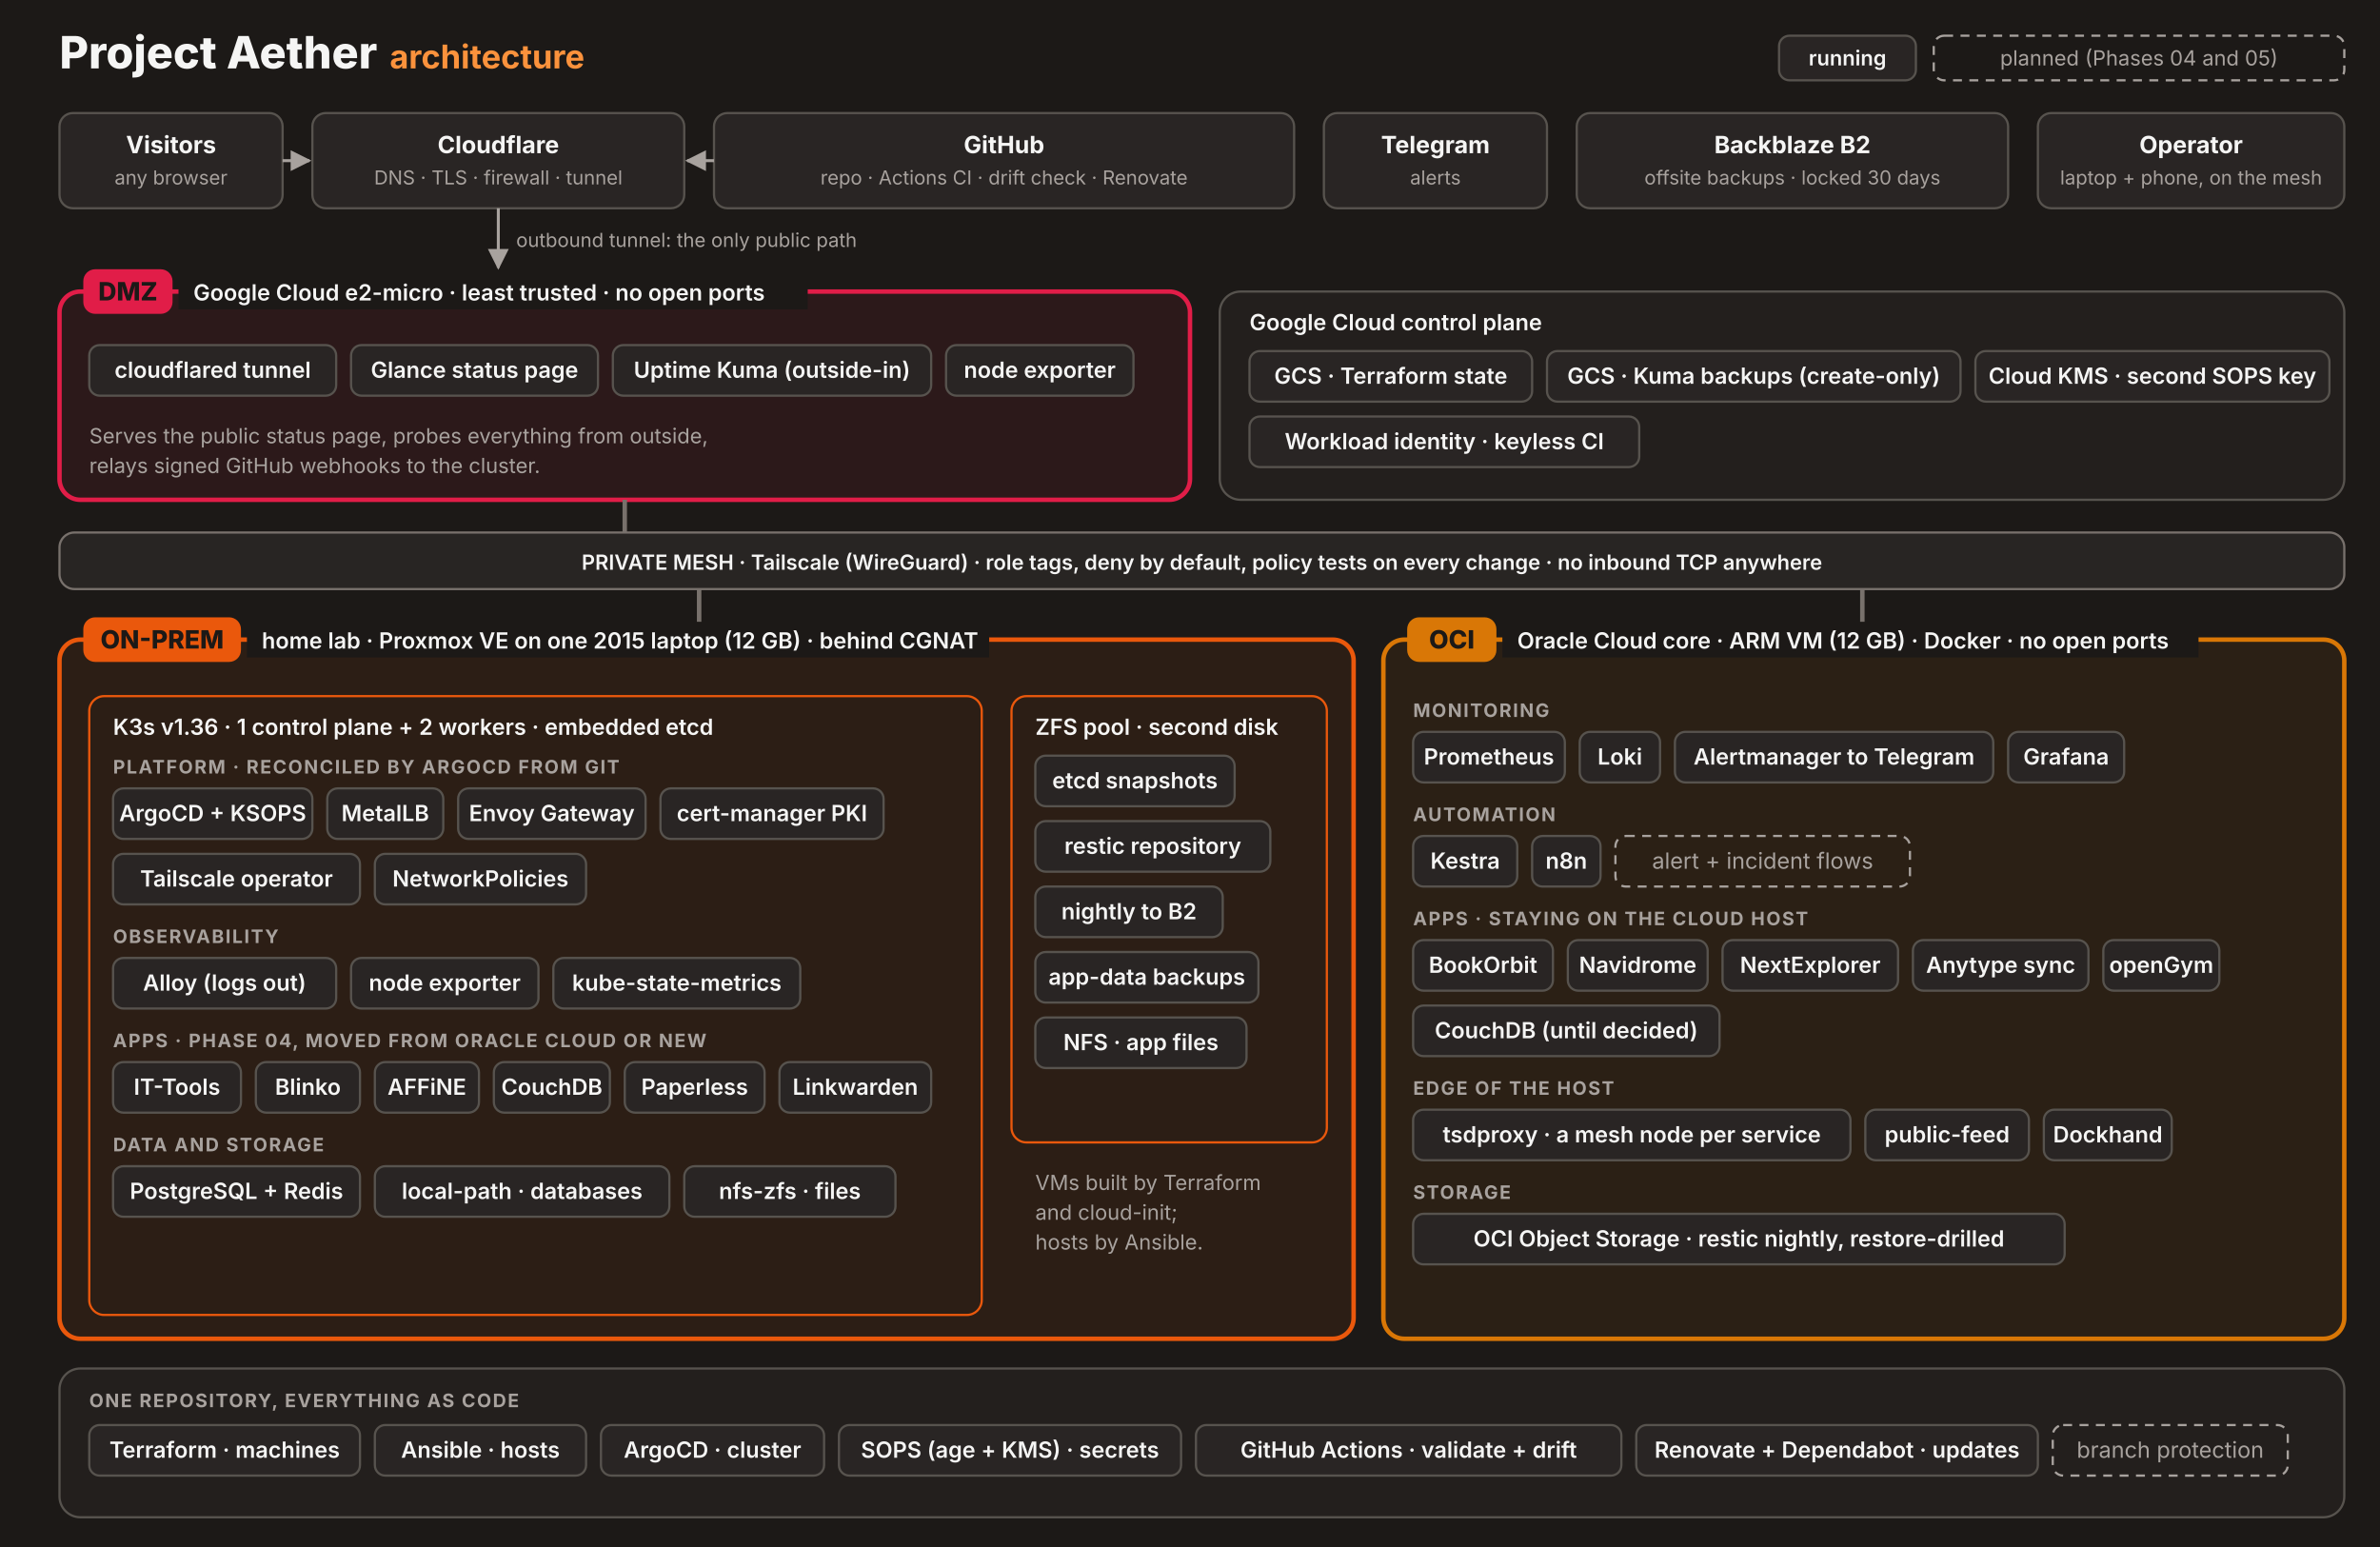
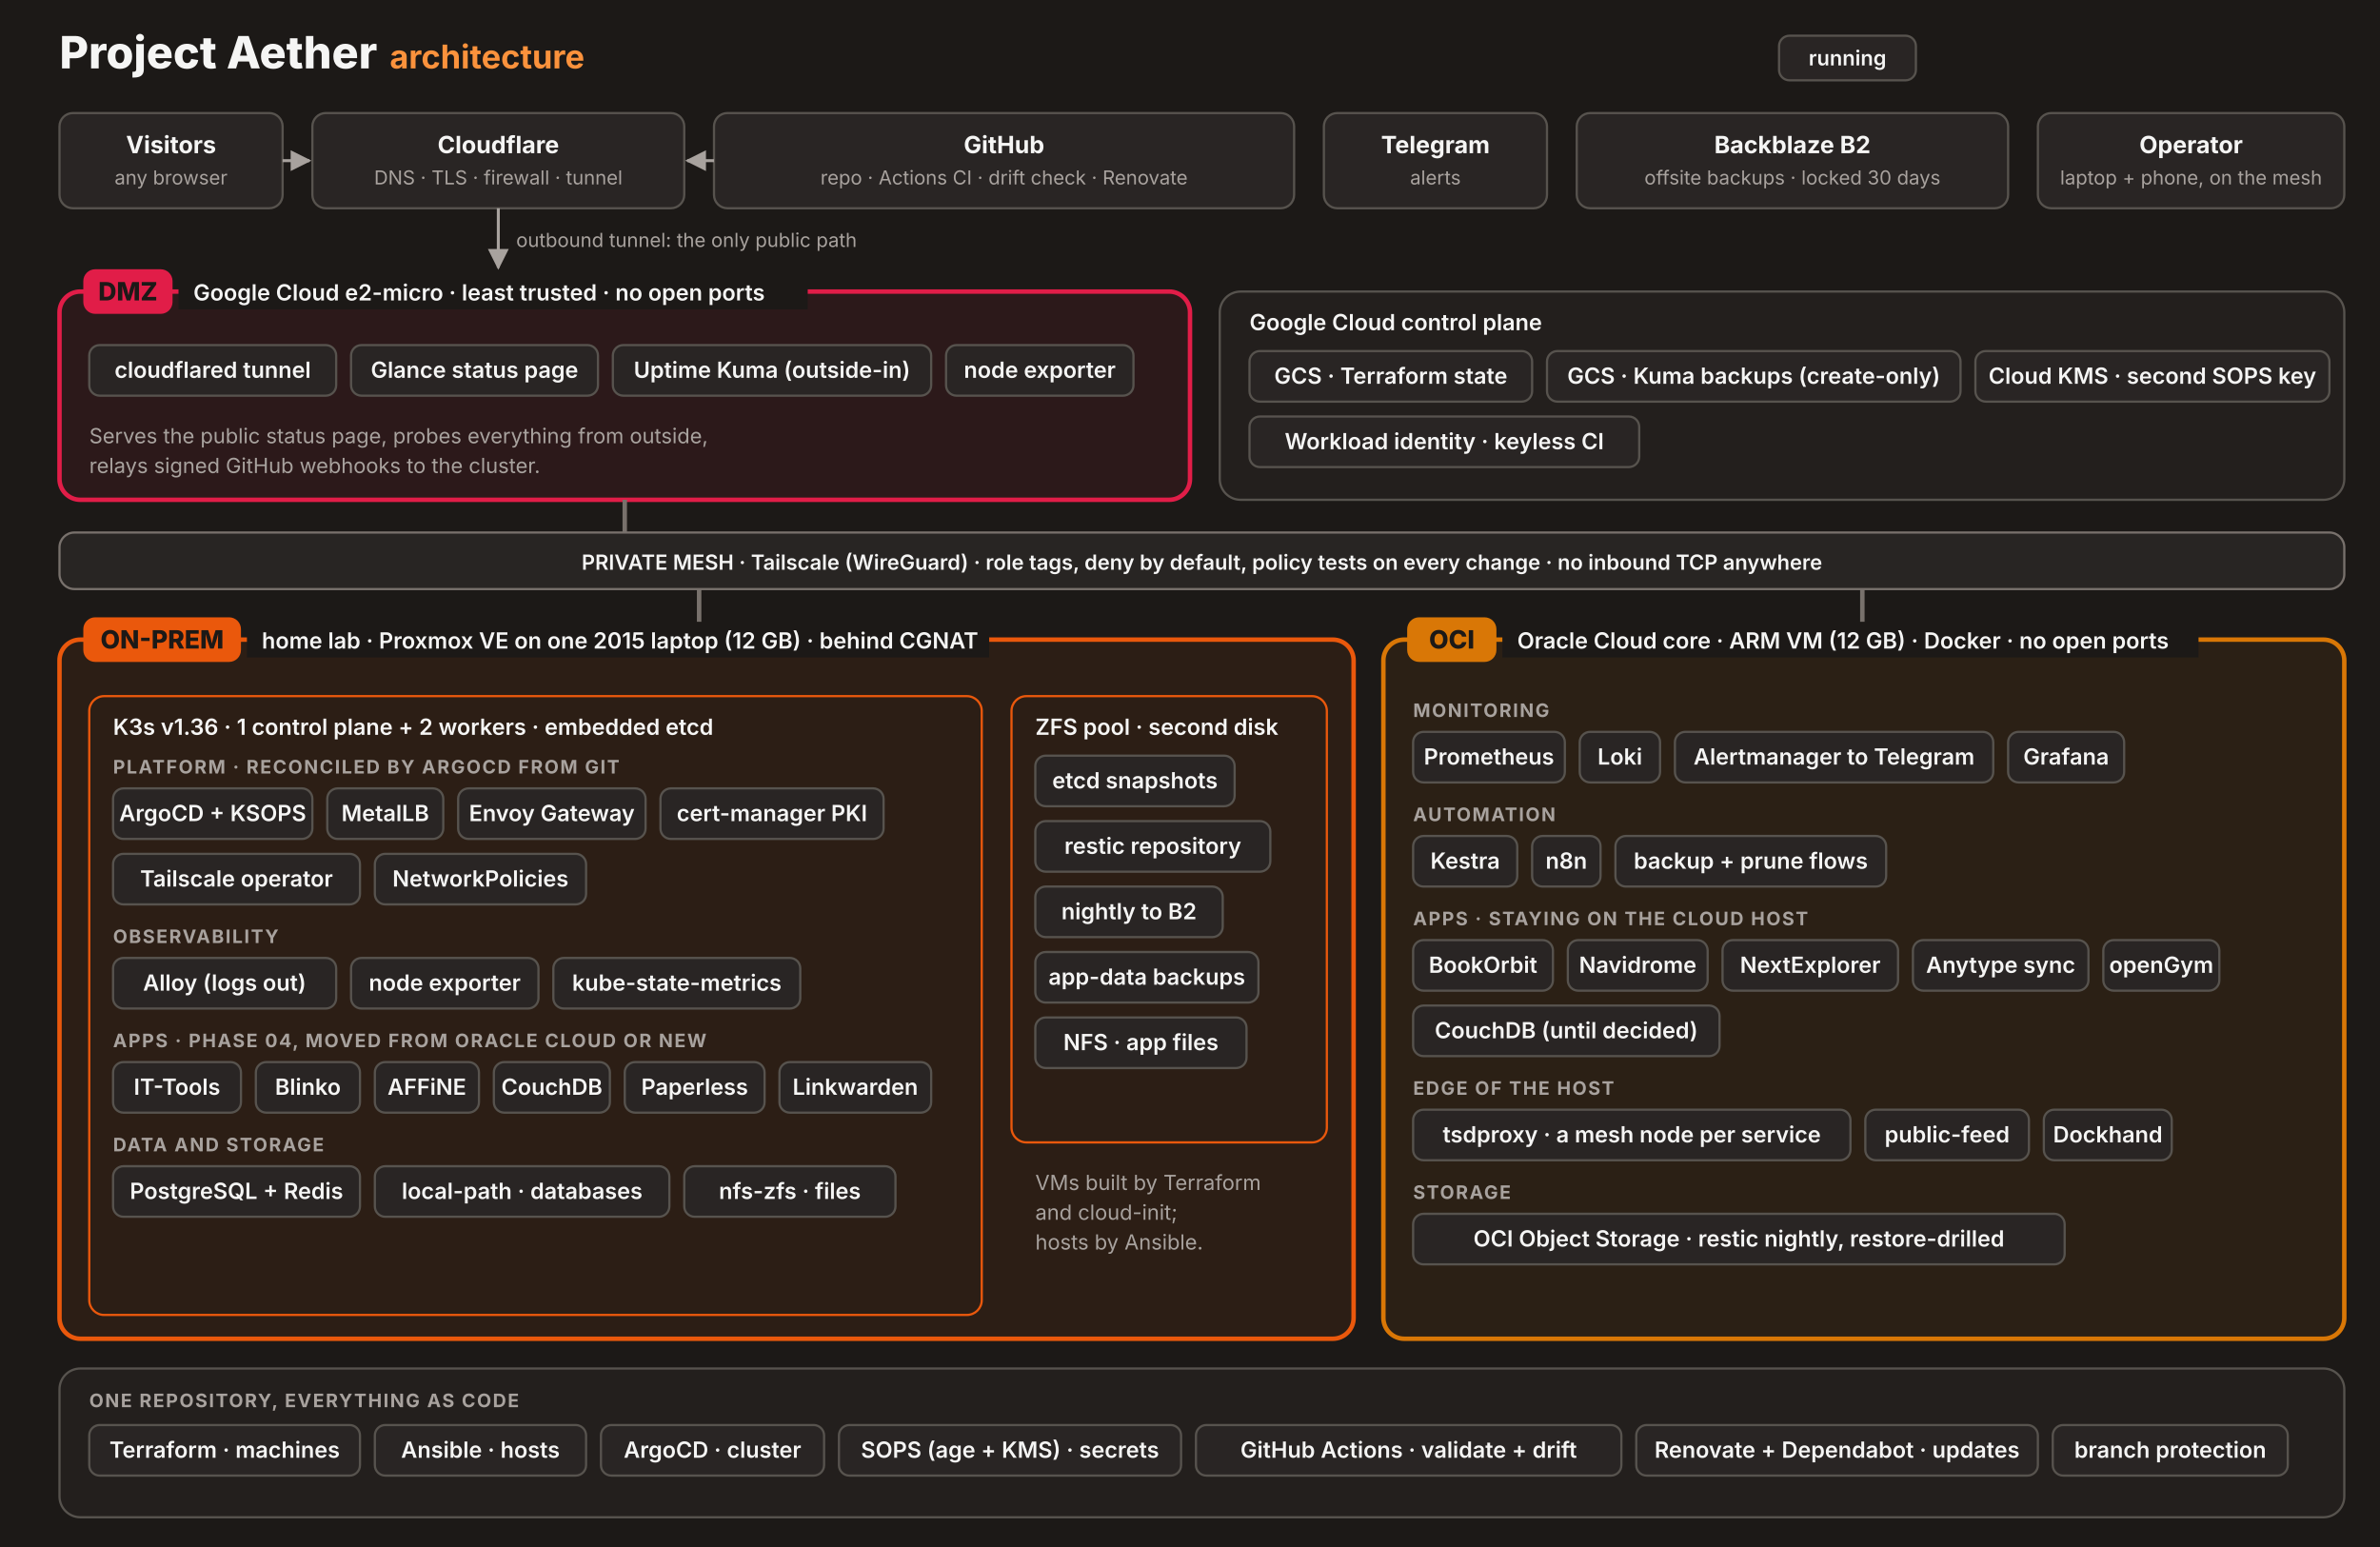
- <svg xmlns="http://www.w3.org/2000/svg" viewBox="0 0 1600 1040" width="1600" height="1040" font-family="Inter, 'Segoe UI', system-ui, -apple-system, Helvetica, Arial, sans-serif" role="img" aria-label="Architecture of Project Aether: a public internet row, a Google Cloud DMZ, a private Tailscale mesh, the on-prem K3s home lab, the Oracle Cloud monitoring core, and the tools that manage it all as code. Dashed boxes are planned.">
+ <svg xmlns="http://www.w3.org/2000/svg" viewBox="0 0 1600 1040" width="1600" height="1040" font-family="Inter, 'Segoe UI', system-ui, -apple-system, Helvetica, Arial, sans-serif" role="img" aria-label="Architecture of Project Aether: a public internet row, a Google Cloud DMZ, a private Tailscale mesh, the on-prem K3s home lab, the Oracle Cloud monitoring core, and the tools that manage it all as code.">
  <defs>
    <marker id="arr" viewBox="0 0 10 10" refX="9" refY="5" markerWidth="7" markerHeight="7" orient="auto">
      <path d="M0 0L10 5L0 10z" fill="#A8A29E" />
    </marker>
  </defs>
  <rect width="1600" height="1040" fill="#1C1917" />
  <text x="40" y="46" font-size="30" font-weight="800" fill="#F5F5F4" text-anchor="start">Project Aether</text>
  <text x="262" y="46" font-size="22" font-weight="700" fill="#FB923C" text-anchor="start">architecture</text>
  <rect x="1196" y="24" width="92" height="30" rx="7" fill="#292524" stroke="#57534E" stroke-width="1.5" />
  <text x="1242" y="44" font-size="14" font-weight="600" fill="#F5F5F4" text-anchor="middle">running</text>
-   <rect x="1300" y="24" width="276" height="30" rx="7" fill="none" stroke="#A8A29E" stroke-width="1.5" stroke-dasharray="6 5" />
-   <text x="1438" y="44" font-size="14" font-weight="400" fill="#A8A29E" text-anchor="middle">planned (Phases 04 and 05)</text>
  <rect x="40" y="76" width="150" height="64" rx="9" fill="#292524" stroke="#57534E" stroke-width="1.5" />
  <text x="115.0" y="103" font-size="16" font-weight="700" fill="#F5F5F4" text-anchor="middle">Visitors</text>
  <text x="115.0" y="124" font-size="13" font-weight="400" fill="#A8A29E" text-anchor="middle">any browser</text>
  <rect x="210" y="76" width="250" height="64" rx="9" fill="#292524" stroke="#57534E" stroke-width="1.5" />
  <text x="335.0" y="103" font-size="16" font-weight="700" fill="#F5F5F4" text-anchor="middle">Cloudflare</text>
  <text x="335.0" y="124" font-size="13" font-weight="400" fill="#A8A29E" text-anchor="middle">DNS · TLS · firewall · tunnel</text>
  <rect x="480" y="76" width="390" height="64" rx="9" fill="#292524" stroke="#57534E" stroke-width="1.5" />
  <text x="675.0" y="103" font-size="16" font-weight="700" fill="#F5F5F4" text-anchor="middle">GitHub</text>
  <text x="675.0" y="124" font-size="13" font-weight="400" fill="#A8A29E" text-anchor="middle">repo · Actions CI · drift check · Renovate</text>
  <rect x="890" y="76" width="150" height="64" rx="9" fill="#292524" stroke="#57534E" stroke-width="1.5" />
  <text x="965.0" y="103" font-size="16" font-weight="700" fill="#F5F5F4" text-anchor="middle">Telegram</text>
  <text x="965.0" y="124" font-size="13" font-weight="400" fill="#A8A29E" text-anchor="middle">alerts</text>
  <rect x="1060" y="76" width="290" height="64" rx="9" fill="#292524" stroke="#57534E" stroke-width="1.5" />
  <text x="1205.0" y="103" font-size="16" font-weight="700" fill="#F5F5F4" text-anchor="middle">Backblaze B2</text>
  <text x="1205.0" y="124" font-size="13" font-weight="400" fill="#A8A29E" text-anchor="middle">offsite backups · locked 30 days</text>
  <rect x="1370" y="76" width="206" height="64" rx="9" fill="#292524" stroke="#57534E" stroke-width="1.5" />
  <text x="1473.0" y="103" font-size="16" font-weight="700" fill="#F5F5F4" text-anchor="middle">Operator</text>
  <text x="1473.0" y="124" font-size="13" font-weight="400" fill="#A8A29E" text-anchor="middle">laptop + phone, on the mesh</text>
  <line x1="190" y1="108" x2="208" y2="108" stroke="#A8A29E" stroke-width="2" marker-end="url(#arr)" />
  <line x1="480" y1="108" x2="462" y2="108" stroke="#A8A29E" stroke-width="2" marker-end="url(#arr)" />
  <line x1="335" y1="140" x2="335" y2="180" stroke="#A8A29E" stroke-width="2" marker-end="url(#arr)" />
  <text x="347" y="166" font-size="13" font-weight="400" fill="#A8A29E" text-anchor="start">outbound tunnel: the only public path</text>
  <rect x="40" y="196" width="760" height="140" rx="14" fill="#E11D48" fill-opacity="0.08" stroke="#E11D48" stroke-width="3" />
  <rect x="56" y="181" width="60" height="30" rx="8" fill="#E11D48" />
  <text x="86.0" y="202" font-size="17" font-weight="800" fill="#1C1917" text-anchor="middle">DMZ</text>
  <rect x="120" y="184" width="423" height="24" fill="#1C1917" />
  <text x="130" y="202" font-size="15" font-weight="600" fill="#F5F5F4" text-anchor="start">Google Cloud e2-micro · least trusted · no open ports</text>
  <rect x="60" y="232" width="166" height="34" rx="7" fill="#292524" stroke="#57534E" stroke-width="1.5" />
  <text x="143.0" y="254" font-size="15" font-weight="600" fill="#F5F5F4" text-anchor="middle">cloudflared tunnel</text>
  <rect x="236" y="232" width="166" height="34" rx="7" fill="#292524" stroke="#57534E" stroke-width="1.5" />
  <text x="319.0" y="254" font-size="15" font-weight="600" fill="#F5F5F4" text-anchor="middle">Glance status page</text>
  <rect x="412" y="232" width="214" height="34" rx="7" fill="#292524" stroke="#57534E" stroke-width="1.5" />
  <text x="519.0" y="254" font-size="15" font-weight="600" fill="#F5F5F4" text-anchor="middle">Uptime Kuma (outside-in)</text>
  <rect x="636" y="232" width="126" height="34" rx="7" fill="#292524" stroke="#57534E" stroke-width="1.5" />
  <text x="699.0" y="254" font-size="15" font-weight="600" fill="#F5F5F4" text-anchor="middle">node exporter</text>
  <text x="60" y="298" font-size="14" font-weight="400" fill="#A8A29E" text-anchor="start">Serves the public status page, probes everything from outside,</text>
  <text x="60" y="318" font-size="14" font-weight="400" fill="#A8A29E" text-anchor="start">relays signed GitHub webhooks to the cluster.</text>
  <rect x="820" y="196" width="756" height="140" rx="14" fill="#231F1D" stroke="#57534E" stroke-width="1.5" />
  <text x="840" y="222" font-size="15" font-weight="600" fill="#F5F5F4" text-anchor="start">Google Cloud control plane</text>
  <rect x="840" y="236" width="190" height="34" rx="7" fill="#292524" stroke="#57534E" stroke-width="1.5" />
  <text x="935.0" y="258" font-size="15" font-weight="600" fill="#F5F5F4" text-anchor="middle">GCS · Terraform state</text>
  <rect x="1040" y="236" width="278" height="34" rx="7" fill="#292524" stroke="#57534E" stroke-width="1.5" />
  <text x="1179.0" y="258" font-size="15" font-weight="600" fill="#F5F5F4" text-anchor="middle">GCS · Kuma backups (create-only)</text>
  <rect x="1328" y="236" width="238" height="34" rx="7" fill="#292524" stroke="#57534E" stroke-width="1.5" />
  <text x="1447.0" y="258" font-size="15" font-weight="600" fill="#F5F5F4" text-anchor="middle">Cloud KMS · second SOPS key</text>
  <rect x="840" y="280" width="262" height="34" rx="7" fill="#292524" stroke="#57534E" stroke-width="1.5" />
  <text x="971.0" y="302" font-size="15" font-weight="600" fill="#F5F5F4" text-anchor="middle">Workload identity · keyless CI</text>
  <rect x="40" y="358" width="1536" height="38" rx="10" fill="#78716C" fill-opacity="0.14" stroke="#78716C" stroke-width="1.5" />
  <text x="808" y="383" font-size="14" font-weight="600" fill="#F5F5F4" text-anchor="middle">PRIVATE MESH · Tailscale (WireGuard) · role tags, deny by default, policy tests on every change · no inbound TCP anywhere</text>
  <line x1="420" y1="336" x2="420" y2="358" stroke="#78716C" stroke-width="3" />
  <line x1="470" y1="396" x2="470" y2="430" stroke="#78716C" stroke-width="3" />
  <line x1="1252" y1="396" x2="1252" y2="430" stroke="#78716C" stroke-width="3" />
  <rect x="40" y="430" width="870" height="470" rx="14" fill="#EA580C" fill-opacity="0.08" stroke="#EA580C" stroke-width="3" />
  <rect x="56" y="415" width="106" height="30" rx="8" fill="#EA580C" />
  <text x="109.0" y="436" font-size="17" font-weight="800" fill="#1C1917" text-anchor="middle">ON-PREM</text>
  <rect x="166" y="418" width="499" height="24" fill="#1C1917" />
  <text x="176" y="436" font-size="15" font-weight="600" fill="#F5F5F4" text-anchor="start">home lab · Proxmox VE on one 2015 laptop (12 GB) · behind CGNAT</text>
  <rect x="60" y="468" width="600" height="416" rx="10" fill="none" stroke="#EA580C" stroke-width="1.5" />
  <text x="76" y="494" font-size="15" font-weight="600" fill="#F5F5F4" text-anchor="start">K3s v1.36 · 1 control plane + 2 workers · embedded etcd</text>
  <text x="76" y="520" font-size="12.5" font-weight="700" fill="#A8A29E" text-anchor="start" letter-spacing="0.08em">PLATFORM · RECONCILED BY ARGOCD FROM GIT</text>
  <rect x="76" y="530" width="134" height="34" rx="7" fill="#292524" stroke="#57534E" stroke-width="1.5" />
  <text x="143.0" y="552" font-size="15" font-weight="600" fill="#F5F5F4" text-anchor="middle">ArgoCD + KSOPS</text>
  <rect x="220" y="530" width="78" height="34" rx="7" fill="#292524" stroke="#57534E" stroke-width="1.5" />
  <text x="259.0" y="552" font-size="15" font-weight="600" fill="#F5F5F4" text-anchor="middle">MetalLB</text>
  <rect x="308" y="530" width="126" height="34" rx="7" fill="#292524" stroke="#57534E" stroke-width="1.5" />
  <text x="371.0" y="552" font-size="15" font-weight="600" fill="#F5F5F4" text-anchor="middle">Envoy Gateway</text>
  <rect x="444" y="530" width="150" height="34" rx="7" fill="#292524" stroke="#57534E" stroke-width="1.5" />
  <text x="519.0" y="552" font-size="15" font-weight="600" fill="#F5F5F4" text-anchor="middle">cert-manager PKI</text>
  <rect x="76" y="574" width="166" height="34" rx="7" fill="#292524" stroke="#57534E" stroke-width="1.5" />
  <text x="159.0" y="596" font-size="15" font-weight="600" fill="#F5F5F4" text-anchor="middle">Tailscale operator</text>
  <rect x="252" y="574" width="142" height="34" rx="7" fill="#292524" stroke="#57534E" stroke-width="1.5" />
  <text x="323.0" y="596" font-size="15" font-weight="600" fill="#F5F5F4" text-anchor="middle">NetworkPolicies</text>
  <text x="76" y="634" font-size="12.5" font-weight="700" fill="#A8A29E" text-anchor="start" letter-spacing="0.08em">OBSERVABILITY</text>
  <rect x="76" y="644" width="150" height="34" rx="7" fill="#292524" stroke="#57534E" stroke-width="1.5" />
  <text x="151.0" y="666" font-size="15" font-weight="600" fill="#F5F5F4" text-anchor="middle">Alloy (logs out)</text>
  <rect x="236" y="644" width="126" height="34" rx="7" fill="#292524" stroke="#57534E" stroke-width="1.5" />
  <text x="299.0" y="666" font-size="15" font-weight="600" fill="#F5F5F4" text-anchor="middle">node exporter</text>
  <rect x="372" y="644" width="166" height="34" rx="7" fill="#292524" stroke="#57534E" stroke-width="1.5" />
  <text x="455.0" y="666" font-size="15" font-weight="600" fill="#F5F5F4" text-anchor="middle">kube-state-metrics</text>
  <text x="76" y="704" font-size="12.5" font-weight="700" fill="#A8A29E" text-anchor="start" letter-spacing="0.08em">APPS · PHASE 04, MOVED FROM ORACLE CLOUD OR NEW</text>
  <rect x="76" y="714" width="86" height="34" rx="7" fill="#292524" stroke="#57534E" stroke-width="1.5" />
  <text x="119.0" y="736" font-size="15" font-weight="600" fill="#F5F5F4" text-anchor="middle">IT-Tools</text>
  <rect x="172" y="714" width="70" height="34" rx="7" fill="#292524" stroke="#57534E" stroke-width="1.5" />
  <text x="207.0" y="736" font-size="15" font-weight="600" fill="#F5F5F4" text-anchor="middle">Blinko</text>
  <rect x="252" y="714" width="70" height="34" rx="7" fill="#292524" stroke="#57534E" stroke-width="1.5" />
  <text x="287.0" y="736" font-size="15" font-weight="600" fill="#F5F5F4" text-anchor="middle">AFFiNE</text>
  <rect x="332" y="714" width="78" height="34" rx="7" fill="#292524" stroke="#57534E" stroke-width="1.5" />
  <text x="371.0" y="736" font-size="15" font-weight="600" fill="#F5F5F4" text-anchor="middle">CouchDB</text>
  <rect x="420" y="714" width="94" height="34" rx="7" fill="#292524" stroke="#57534E" stroke-width="1.5" />
  <text x="467.0" y="736" font-size="15" font-weight="600" fill="#F5F5F4" text-anchor="middle">Paperless</text>
  <rect x="524" y="714" width="102" height="34" rx="7" fill="#292524" stroke="#57534E" stroke-width="1.5" />
  <text x="575.0" y="736" font-size="15" font-weight="600" fill="#F5F5F4" text-anchor="middle">Linkwarden</text>
  <text x="76" y="774" font-size="12.5" font-weight="700" fill="#A8A29E" text-anchor="start" letter-spacing="0.08em">DATA AND STORAGE</text>
  <rect x="76" y="784" width="166" height="34" rx="7" fill="#292524" stroke="#57534E" stroke-width="1.5" />
  <text x="159.0" y="806" font-size="15" font-weight="600" fill="#F5F5F4" text-anchor="middle">PostgreSQL + Redis</text>
  <rect x="252" y="784" width="198" height="34" rx="7" fill="#292524" stroke="#57534E" stroke-width="1.5" />
  <text x="351.0" y="806" font-size="15" font-weight="600" fill="#F5F5F4" text-anchor="middle">local-path · databases</text>
  <rect x="460" y="784" width="142" height="34" rx="7" fill="#292524" stroke="#57534E" stroke-width="1.5" />
  <text x="531.0" y="806" font-size="15" font-weight="600" fill="#F5F5F4" text-anchor="middle">nfs-zfs · files</text>
  <rect x="680" y="468" width="212" height="300" rx="10" fill="none" stroke="#EA580C" stroke-width="1.5" />
  <text x="696" y="494" font-size="15" font-weight="600" fill="#F5F5F4" text-anchor="start">ZFS pool · second disk</text>
  <rect x="696" y="508" width="134" height="34" rx="7" fill="#292524" stroke="#57534E" stroke-width="1.5" />
  <text x="763.0" y="530" font-size="15" font-weight="600" fill="#F5F5F4" text-anchor="middle">etcd snapshots</text>
  <rect x="696" y="552" width="158" height="34" rx="7" fill="#292524" stroke="#57534E" stroke-width="1.5" />
  <text x="775.0" y="574" font-size="15" font-weight="600" fill="#F5F5F4" text-anchor="middle">restic repository</text>
  <rect x="696" y="596" width="126" height="34" rx="7" fill="#292524" stroke="#57534E" stroke-width="1.5" />
  <text x="759.0" y="618" font-size="15" font-weight="600" fill="#F5F5F4" text-anchor="middle">nightly to B2</text>
  <rect x="696" y="640" width="150" height="34" rx="7" fill="#292524" stroke="#57534E" stroke-width="1.5" />
  <text x="771.0" y="662" font-size="15" font-weight="600" fill="#F5F5F4" text-anchor="middle">app-data backups</text>
  <rect x="696" y="684" width="142" height="34" rx="7" fill="#292524" stroke="#57534E" stroke-width="1.5" />
  <text x="767.0" y="706" font-size="15" font-weight="600" fill="#F5F5F4" text-anchor="middle">NFS · app files</text>
  <text x="696" y="800" font-size="14" font-weight="400" fill="#A8A29E" text-anchor="start">VMs built by Terraform</text>
  <text x="696" y="820" font-size="14" font-weight="400" fill="#A8A29E" text-anchor="start">and cloud-init;</text>
  <text x="696" y="840" font-size="14" font-weight="400" fill="#A8A29E" text-anchor="start">hosts by Ansible.</text>
  <rect x="930" y="430" width="646" height="470" rx="14" fill="#D97706" fill-opacity="0.08" stroke="#D97706" stroke-width="3" />
  <rect x="946" y="415" width="60" height="30" rx="8" fill="#D97706" />
  <text x="976.0" y="436" font-size="17" font-weight="800" fill="#1C1917" text-anchor="middle">OCI</text>
  <rect x="1010" y="418" width="468" height="24" fill="#1C1917" />
  <text x="1020" y="436" font-size="15" font-weight="600" fill="#F5F5F4" text-anchor="start">Oracle Cloud core · ARM VM (12 GB) · Docker · no open ports</text>
  <text x="950" y="482" font-size="12.5" font-weight="700" fill="#A8A29E" text-anchor="start" letter-spacing="0.08em">MONITORING</text>
  <rect x="950" y="492" width="102" height="34" rx="7" fill="#292524" stroke="#57534E" stroke-width="1.5" />
  <text x="1001.0" y="514" font-size="15" font-weight="600" fill="#F5F5F4" text-anchor="middle">Prometheus</text>
  <rect x="1062" y="492" width="54" height="34" rx="7" fill="#292524" stroke="#57534E" stroke-width="1.5" />
  <text x="1089.0" y="514" font-size="15" font-weight="600" fill="#F5F5F4" text-anchor="middle">Loki</text>
  <rect x="1126" y="492" width="214" height="34" rx="7" fill="#292524" stroke="#57534E" stroke-width="1.5" />
  <text x="1233.0" y="514" font-size="15" font-weight="600" fill="#F5F5F4" text-anchor="middle">Alertmanager to Telegram</text>
  <rect x="1350" y="492" width="78" height="34" rx="7" fill="#292524" stroke="#57534E" stroke-width="1.5" />
  <text x="1389.0" y="514" font-size="15" font-weight="600" fill="#F5F5F4" text-anchor="middle">Grafana</text>
  <text x="950" y="552" font-size="12.5" font-weight="700" fill="#A8A29E" text-anchor="start" letter-spacing="0.08em">AUTOMATION</text>
  <rect x="950" y="562" width="70" height="34" rx="7" fill="#292524" stroke="#57534E" stroke-width="1.5" />
  <text x="985.0" y="584" font-size="15" font-weight="600" fill="#F5F5F4" text-anchor="middle">Kestra</text>
  <rect x="1030" y="562" width="46" height="34" rx="7" fill="#292524" stroke="#57534E" stroke-width="1.5" />
  <text x="1053.0" y="584" font-size="15" font-weight="600" fill="#F5F5F4" text-anchor="middle">n8n</text>
-   <rect x="1086" y="562" width="198" height="34" rx="7" fill="none" stroke="#A8A29E" stroke-width="1.5" stroke-dasharray="6 5" />
-   <text x="1185.0" y="584" font-size="15" font-weight="400" fill="#A8A29E" text-anchor="middle">alert + incident flows</text>
+   <rect x="1086" y="562" width="182" height="34" rx="7" fill="#292524" stroke="#57534E" stroke-width="1.5" />
+   <text x="1177.0" y="584" font-size="15" font-weight="600" fill="#F5F5F4" text-anchor="middle">backup + prune flows</text>
  <text x="950" y="622" font-size="12.5" font-weight="700" fill="#A8A29E" text-anchor="start" letter-spacing="0.08em">APPS · STAYING ON THE CLOUD HOST</text>
  <rect x="950" y="632" width="94" height="34" rx="7" fill="#292524" stroke="#57534E" stroke-width="1.5" />
  <text x="997.0" y="654" font-size="15" font-weight="600" fill="#F5F5F4" text-anchor="middle">BookOrbit</text>
  <rect x="1054" y="632" width="94" height="34" rx="7" fill="#292524" stroke="#57534E" stroke-width="1.5" />
  <text x="1101.0" y="654" font-size="15" font-weight="600" fill="#F5F5F4" text-anchor="middle">Navidrome</text>
  <rect x="1158" y="632" width="118" height="34" rx="7" fill="#292524" stroke="#57534E" stroke-width="1.5" />
  <text x="1217.0" y="654" font-size="15" font-weight="600" fill="#F5F5F4" text-anchor="middle">NextExplorer</text>
  <rect x="1286" y="632" width="118" height="34" rx="7" fill="#292524" stroke="#57534E" stroke-width="1.5" />
  <text x="1345.0" y="654" font-size="15" font-weight="600" fill="#F5F5F4" text-anchor="middle">Anytype sync</text>
  <rect x="1414" y="632" width="78" height="34" rx="7" fill="#292524" stroke="#57534E" stroke-width="1.5" />
  <text x="1453.0" y="654" font-size="15" font-weight="600" fill="#F5F5F4" text-anchor="middle">openGym</text>
  <rect x="950" y="676" width="206" height="34" rx="7" fill="#292524" stroke="#57534E" stroke-width="1.5" />
  <text x="1053.0" y="698" font-size="15" font-weight="600" fill="#F5F5F4" text-anchor="middle">CouchDB (until decided)</text>
  <text x="950" y="736" font-size="12.5" font-weight="700" fill="#A8A29E" text-anchor="start" letter-spacing="0.08em">EDGE OF THE HOST</text>
  <rect x="950" y="746" width="294" height="34" rx="7" fill="#292524" stroke="#57534E" stroke-width="1.5" />
  <text x="1097.0" y="768" font-size="15" font-weight="600" fill="#F5F5F4" text-anchor="middle">tsdproxy · a mesh node per service</text>
  <rect x="1254" y="746" width="110" height="34" rx="7" fill="#292524" stroke="#57534E" stroke-width="1.5" />
  <text x="1309.0" y="768" font-size="15" font-weight="600" fill="#F5F5F4" text-anchor="middle">public-feed</text>
  <rect x="1374" y="746" width="86" height="34" rx="7" fill="#292524" stroke="#57534E" stroke-width="1.5" />
  <text x="1417.0" y="768" font-size="15" font-weight="600" fill="#F5F5F4" text-anchor="middle">Dockhand</text>
  <text x="950" y="806" font-size="12.5" font-weight="700" fill="#A8A29E" text-anchor="start" letter-spacing="0.08em">STORAGE</text>
  <rect x="950" y="816" width="438" height="34" rx="7" fill="#292524" stroke="#57534E" stroke-width="1.5" />
  <text x="1169.0" y="838" font-size="15" font-weight="600" fill="#F5F5F4" text-anchor="middle">OCI Object Storage · restic nightly, restore-drilled</text>
  <rect x="40" y="920" width="1536" height="100" rx="14" fill="#231F1D" stroke="#57534E" stroke-width="1.5" />
  <text x="60" y="946" font-size="12.5" font-weight="700" fill="#A8A29E" text-anchor="start" letter-spacing="0.08em">ONE REPOSITORY, EVERYTHING AS CODE</text>
  <rect x="60" y="958" width="182" height="34" rx="7" fill="#292524" stroke="#57534E" stroke-width="1.5" />
  <text x="151.0" y="980" font-size="15" font-weight="600" fill="#F5F5F4" text-anchor="middle">Terraform · machines</text>
  <rect x="252" y="958" width="142" height="34" rx="7" fill="#292524" stroke="#57534E" stroke-width="1.5" />
  <text x="323.0" y="980" font-size="15" font-weight="600" fill="#F5F5F4" text-anchor="middle">Ansible · hosts</text>
  <rect x="404" y="958" width="150" height="34" rx="7" fill="#292524" stroke="#57534E" stroke-width="1.5" />
  <text x="479.0" y="980" font-size="15" font-weight="600" fill="#F5F5F4" text-anchor="middle">ArgoCD · cluster</text>
  <rect x="564" y="958" width="230" height="34" rx="7" fill="#292524" stroke="#57534E" stroke-width="1.5" />
  <text x="679.0" y="980" font-size="15" font-weight="600" fill="#F5F5F4" text-anchor="middle">SOPS (age + KMS) · secrets</text>
  <rect x="804" y="958" width="286" height="34" rx="7" fill="#292524" stroke="#57534E" stroke-width="1.5" />
  <text x="947.0" y="980" font-size="15" font-weight="600" fill="#F5F5F4" text-anchor="middle">GitHub Actions · validate + drift</text>
  <rect x="1100" y="958" width="270" height="34" rx="7" fill="#292524" stroke="#57534E" stroke-width="1.5" />
  <text x="1235.0" y="980" font-size="15" font-weight="600" fill="#F5F5F4" text-anchor="middle">Renovate + Dependabot · updates</text>
-   <rect x="1380" y="958" width="158" height="34" rx="7" fill="none" stroke="#A8A29E" stroke-width="1.5" stroke-dasharray="6 5" />
-   <text x="1459.0" y="980" font-size="15" font-weight="400" fill="#A8A29E" text-anchor="middle">branch protection</text>
+   <rect x="1380" y="958" width="158" height="34" rx="7" fill="#292524" stroke="#57534E" stroke-width="1.5" />
+   <text x="1459.0" y="980" font-size="15" font-weight="600" fill="#F5F5F4" text-anchor="middle">branch protection</text>
</svg>
